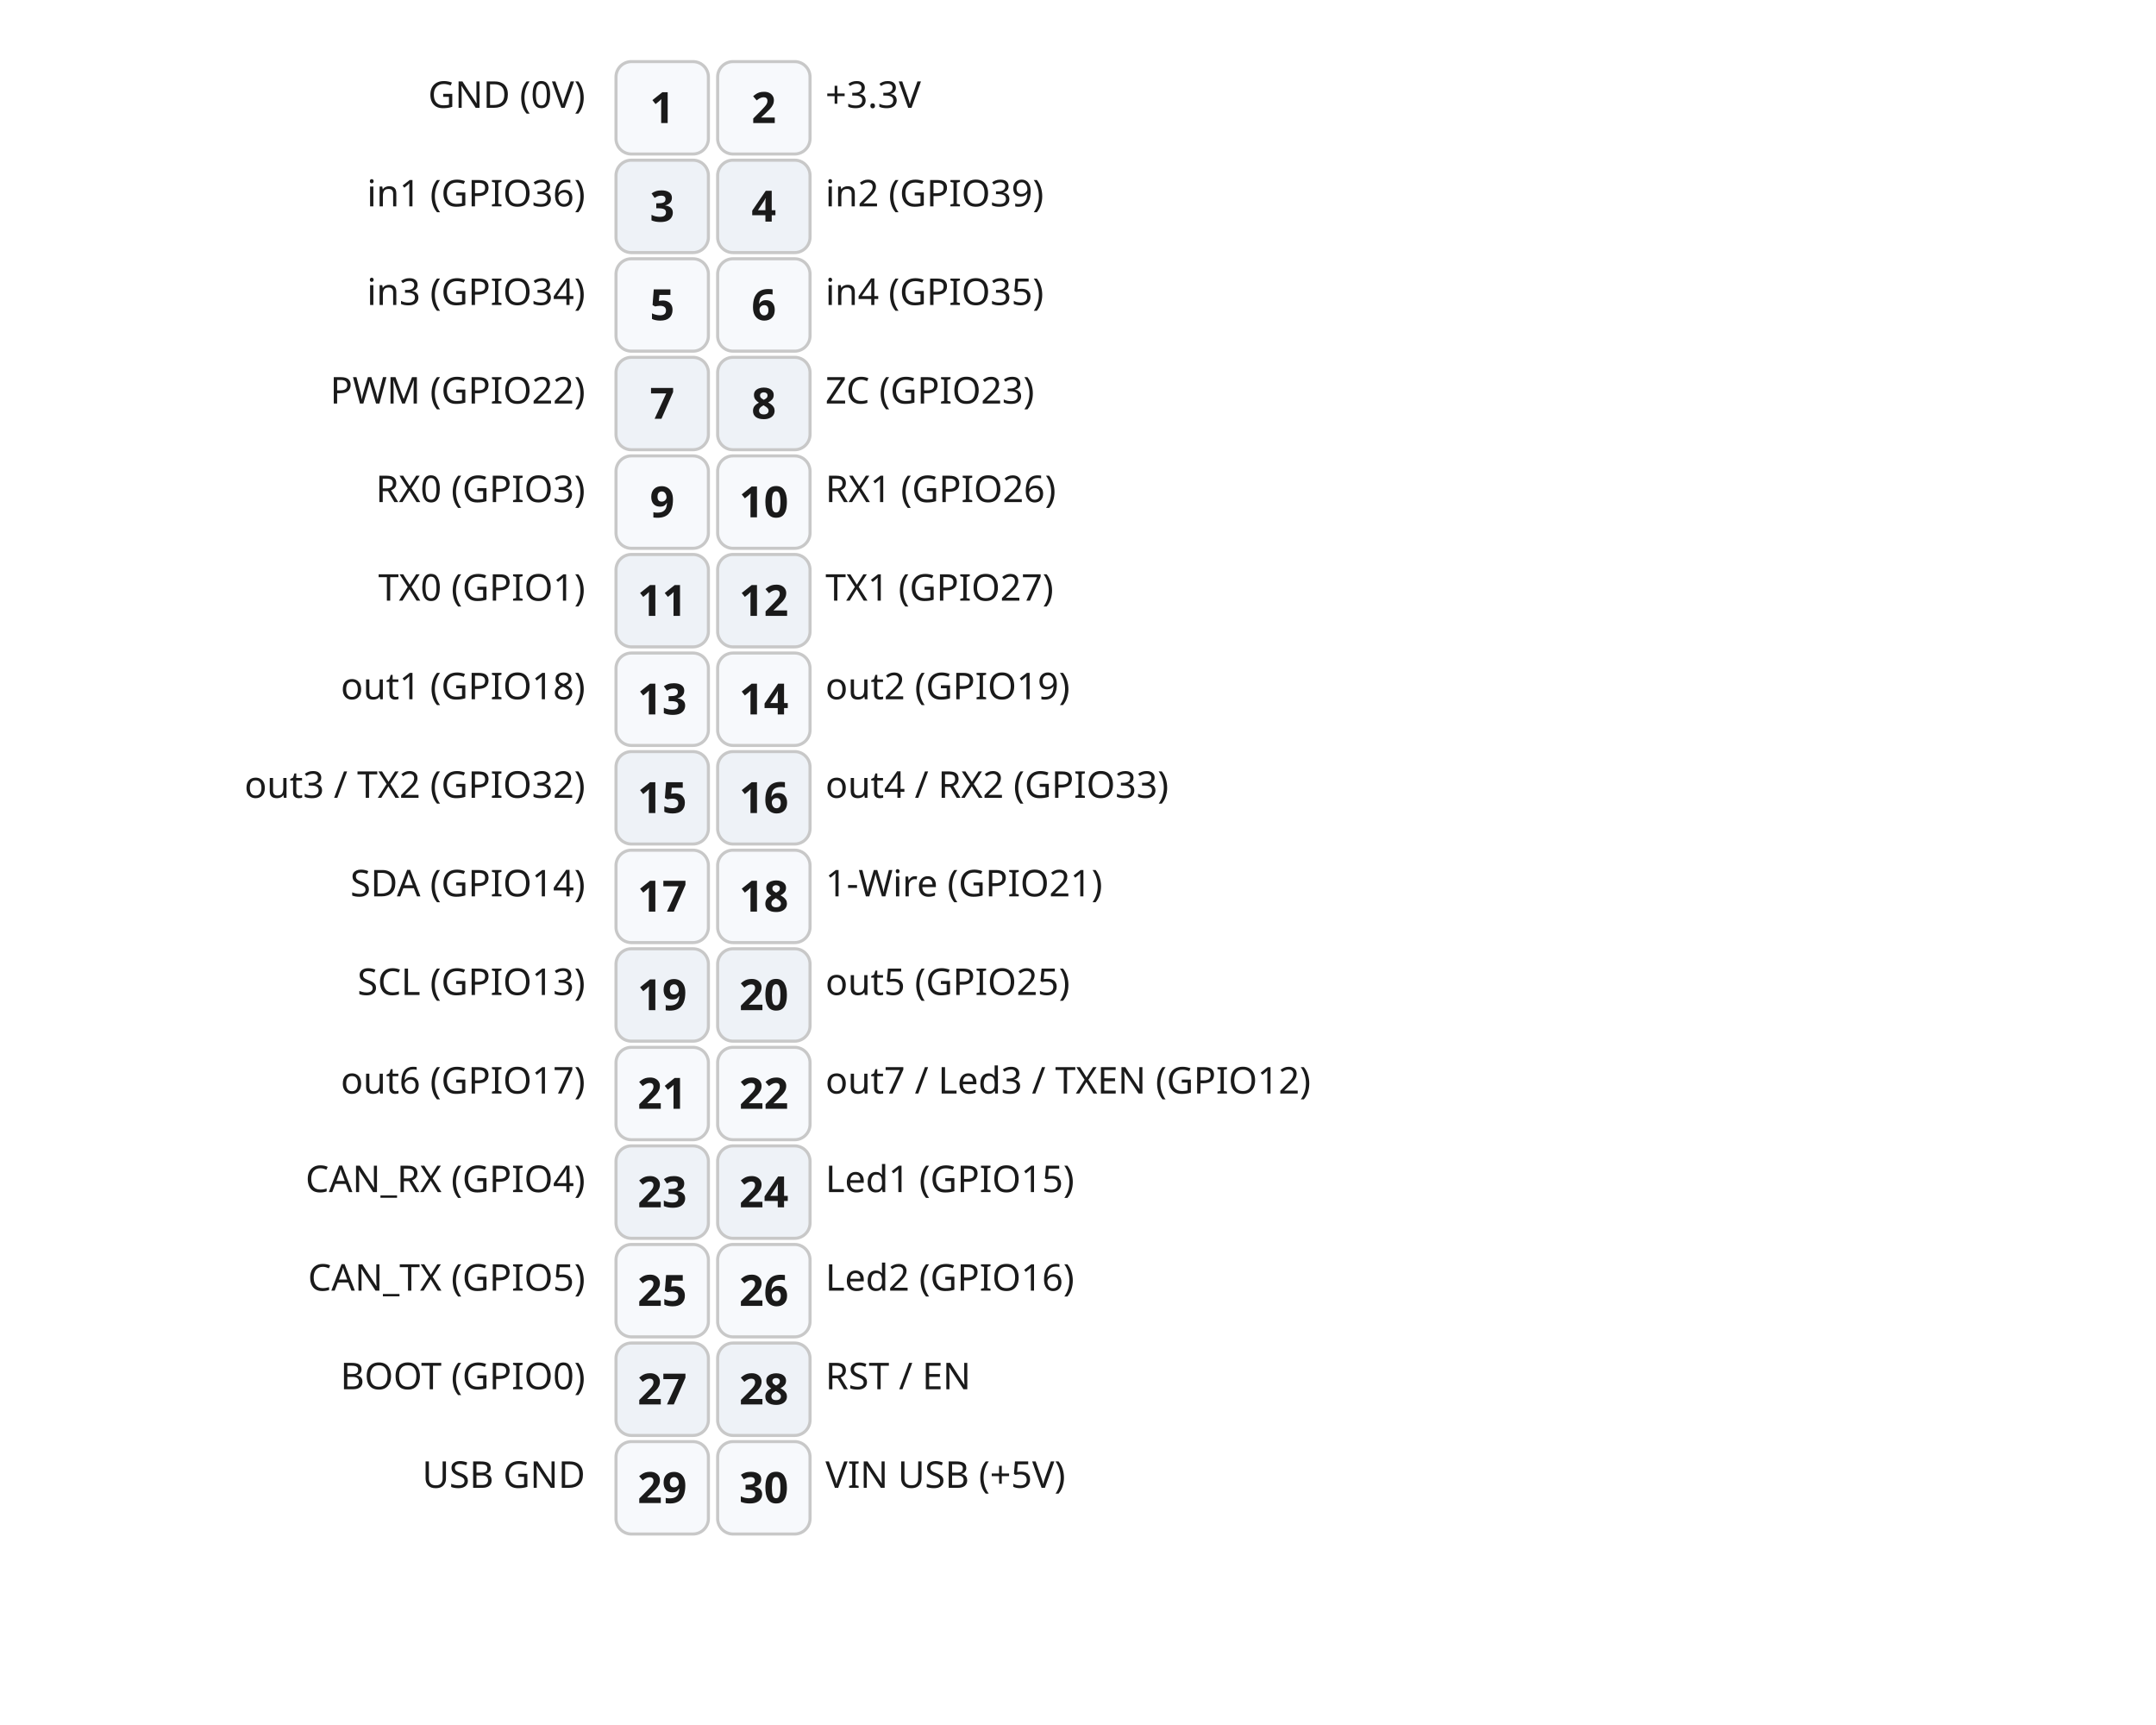
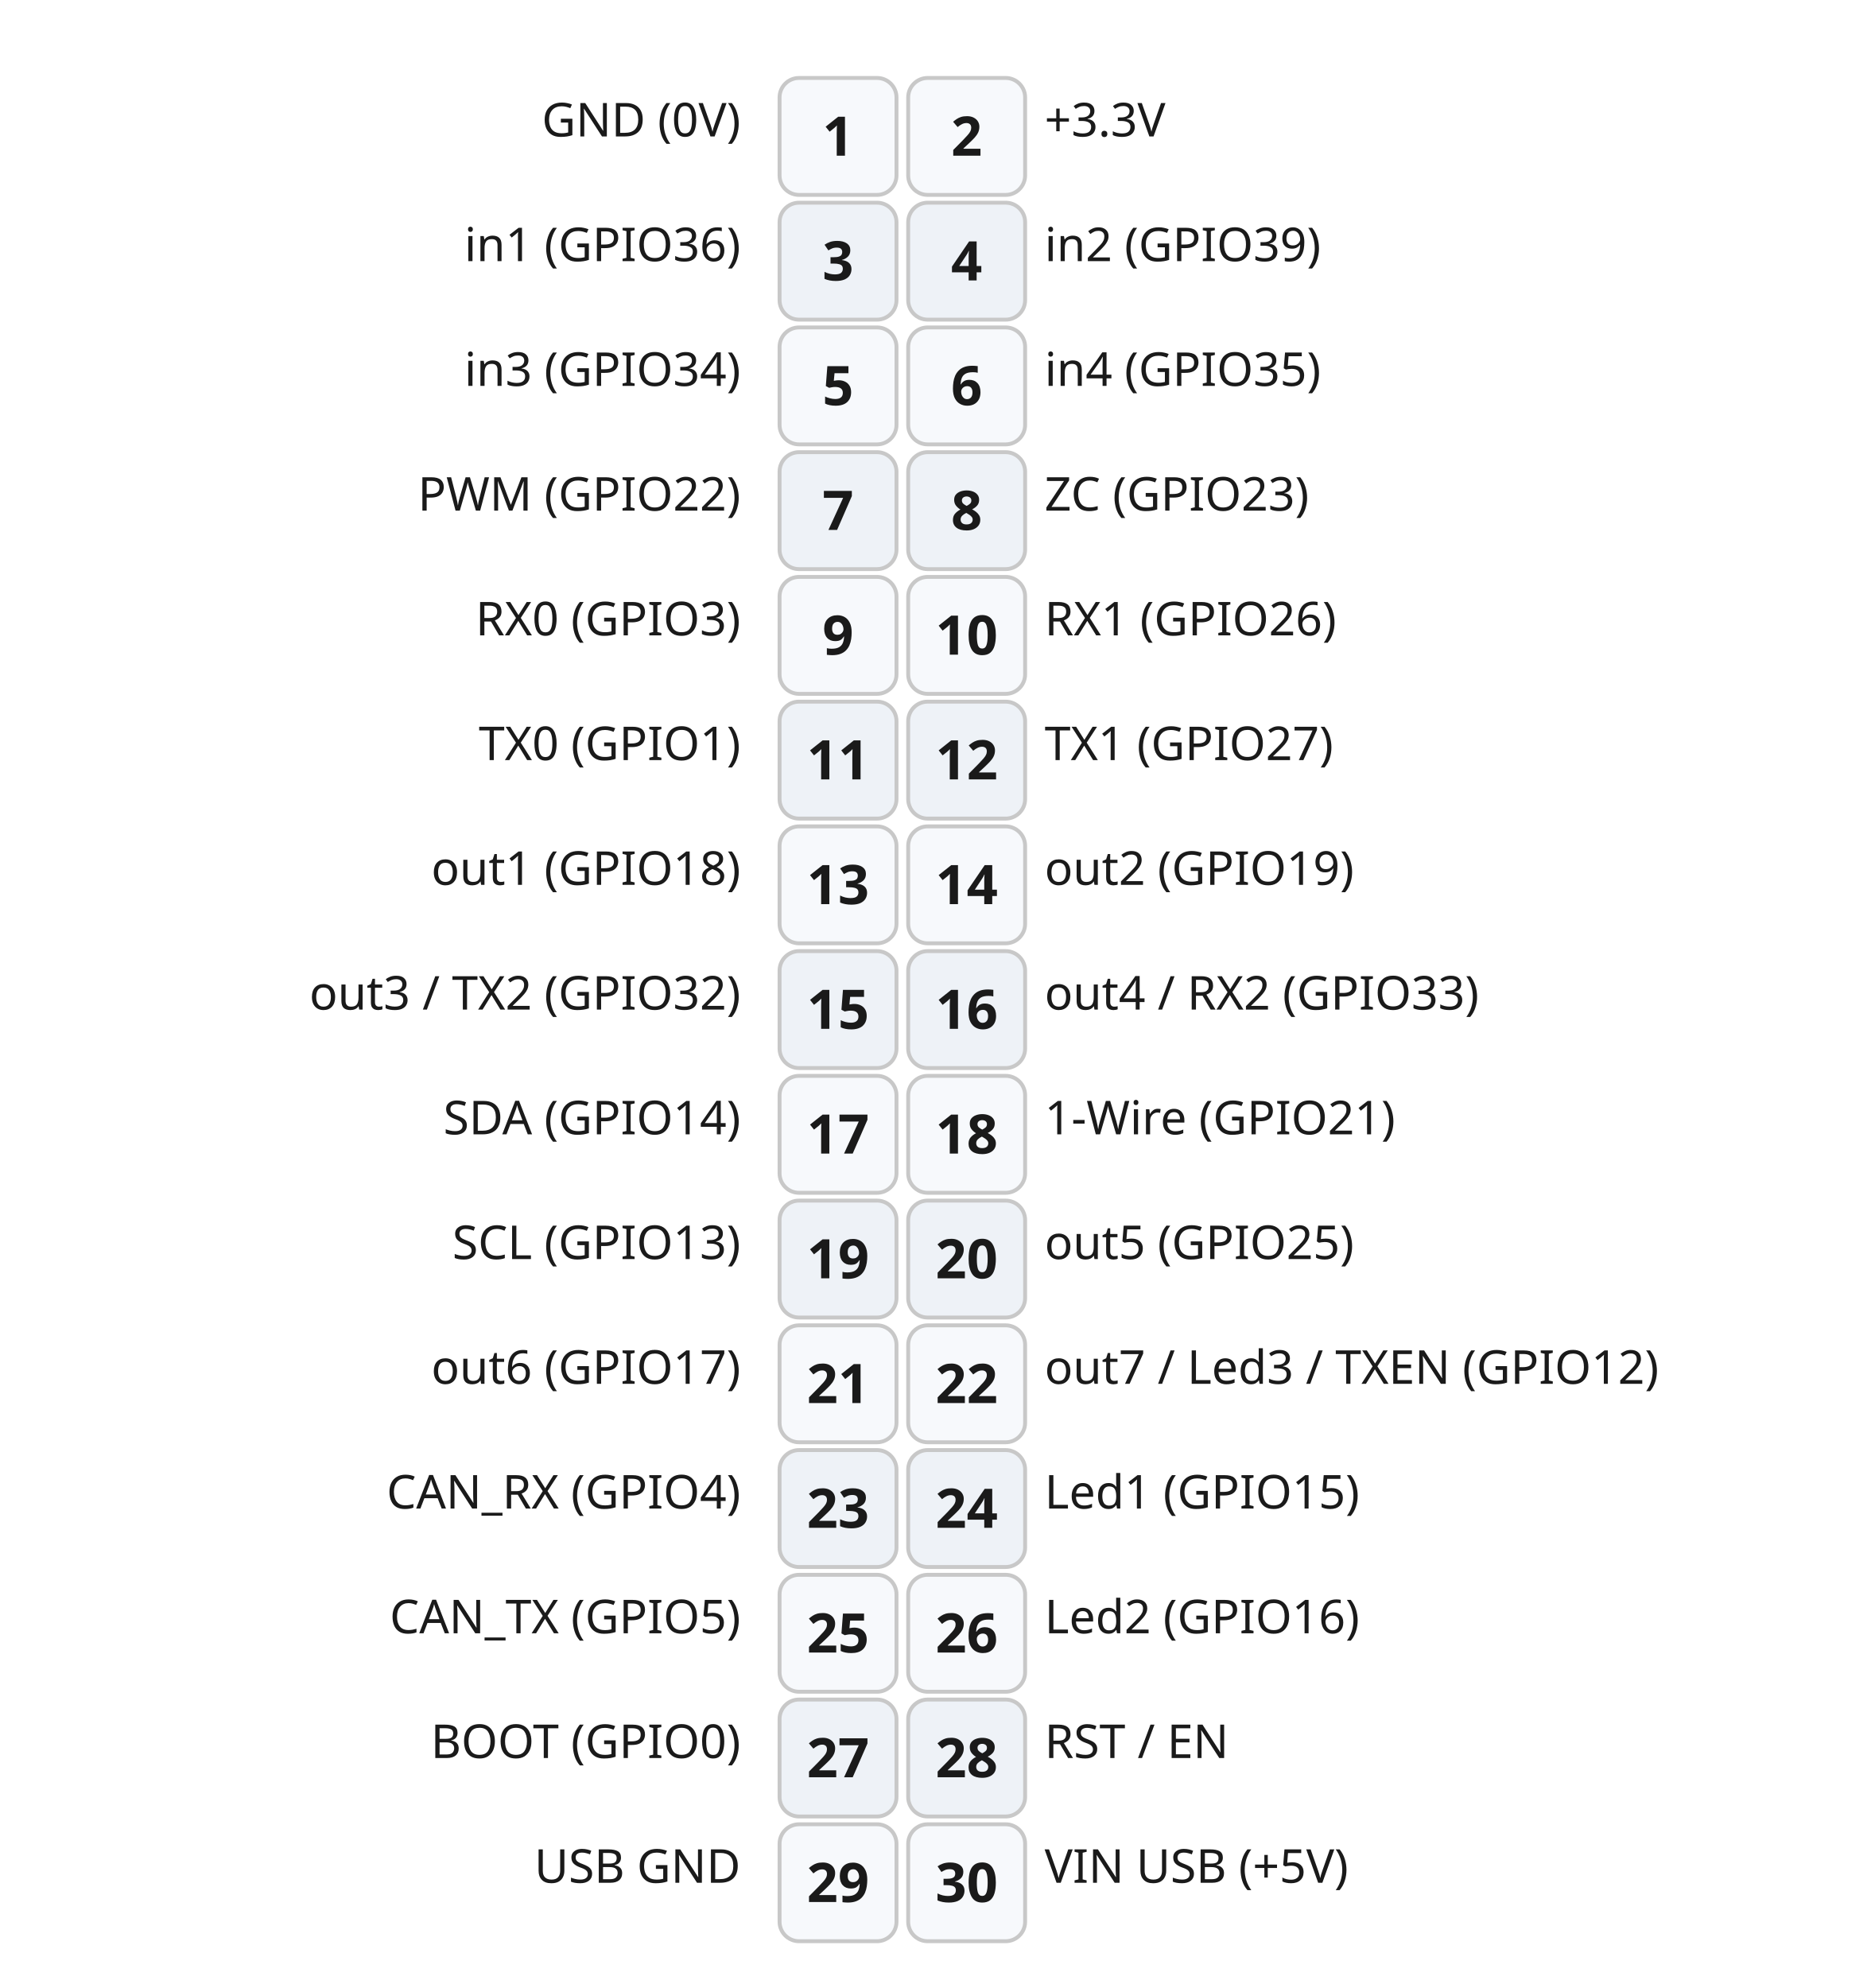
- <svg xmlns="http://www.w3.org/2000/svg" width="700" height="560">
+ <svg xmlns="http://www.w3.org/2000/svg" width="480" height="510">
  <style>
    .pinA { fill:#f7f9fc; stroke:#c8c8c8; rx:5; }
    .pinB { fill:#eef2f7; stroke:#c8c8c8; rx:5; }
    .num  { font:600 14px sans-serif; fill:#1a1a1a; dominant-baseline:middle; text-anchor:middle; }
    .lbl  { font:12px sans-serif; fill:#1a1a1a; }
  </style>
  <rect x="200" y="20" width="30" height="30" class="pinA" />
  <text x="215" y="35" class="num">1</text>
  <text x="190" y="35" text-anchor="end" class="lbl">GND (0V)</text>
  <rect x="233" y="20" width="30" height="30" class="pinA" />
  <text x="248" y="35" class="num">2</text>
  <text x="268" y="35" class="lbl">+3.3V</text>
  <rect x="200" y="52" width="30" height="30" class="pinB" />
  <text x="215" y="67" class="num">3</text>
  <text x="190" y="67" text-anchor="end" class="lbl">in1 (GPIO36)</text>
  <rect x="233" y="52" width="30" height="30" class="pinB" />
  <text x="248" y="67" class="num">4</text>
  <text x="268" y="67" class="lbl">in2 (GPIO39)</text>
  <rect x="200" y="84" width="30" height="30" class="pinA" />
  <text x="215" y="99" class="num">5</text>
  <text x="190" y="99" text-anchor="end" class="lbl">in3 (GPIO34)</text>
  <rect x="233" y="84" width="30" height="30" class="pinA" />
  <text x="248" y="99" class="num">6</text>
  <text x="268" y="99" class="lbl">in4 (GPIO35)</text>
  <rect x="200" y="116" width="30" height="30" class="pinB" />
  <text x="215" y="131" class="num">7</text>
  <text x="190" y="131" text-anchor="end" class="lbl">PWM (GPIO22)</text>
  <rect x="233" y="116" width="30" height="30" class="pinB" />
  <text x="248" y="131" class="num">8</text>
  <text x="268" y="131" class="lbl">ZC (GPIO23)</text>
  <rect x="200" y="148" width="30" height="30" class="pinA" />
  <text x="215" y="163" class="num">9</text>
  <text x="190" y="163" text-anchor="end" class="lbl">RX0 (GPIO3)</text>
  <rect x="233" y="148" width="30" height="30" class="pinA" />
  <text x="248" y="163" class="num">10</text>
  <text x="268" y="163" class="lbl">RX1 (GPIO26)</text>
  <rect x="200" y="180" width="30" height="30" class="pinB" />
  <text x="215" y="195" class="num">11</text>
  <text x="190" y="195" text-anchor="end" class="lbl">TX0 (GPIO1)</text>
  <rect x="233" y="180" width="30" height="30" class="pinB" />
  <text x="248" y="195" class="num">12</text>
  <text x="268" y="195" class="lbl">TX1 (GPIO27)</text>
  <rect x="200" y="212" width="30" height="30" class="pinA" />
  <text x="215" y="227" class="num">13</text>
  <text x="190" y="227" text-anchor="end" class="lbl">out1 (GPIO18)</text>
  <rect x="233" y="212" width="30" height="30" class="pinA" />
  <text x="248" y="227" class="num">14</text>
  <text x="268" y="227" class="lbl">out2 (GPIO19)</text>
  <rect x="200" y="244" width="30" height="30" class="pinB" />
  <text x="215" y="259" class="num">15</text>
  <text x="190" y="259" text-anchor="end" class="lbl">out3 / TX2 (GPIO32)</text>
  <rect x="233" y="244" width="30" height="30" class="pinB" />
  <text x="248" y="259" class="num">16</text>
  <text x="268" y="259" class="lbl">out4 / RX2 (GPIO33)</text>
  <rect x="200" y="276" width="30" height="30" class="pinA" />
  <text x="215" y="291" class="num">17</text>
  <text x="190" y="291" text-anchor="end" class="lbl">SDA (GPIO14)</text>
  <rect x="233" y="276" width="30" height="30" class="pinA" />
  <text x="248" y="291" class="num">18</text>
  <text x="268" y="291" class="lbl">1-Wire (GPIO21)</text>
  <rect x="200" y="308" width="30" height="30" class="pinB" />
  <text x="215" y="323" class="num">19</text>
  <text x="190" y="323" text-anchor="end" class="lbl">SCL (GPIO13)</text>
  <rect x="233" y="308" width="30" height="30" class="pinB" />
  <text x="248" y="323" class="num">20</text>
  <text x="268" y="323" class="lbl">out5 (GPIO25)</text>
  <rect x="200" y="340" width="30" height="30" class="pinA" />
  <text x="215" y="355" class="num">21</text>
  <text x="190" y="355" text-anchor="end" class="lbl">out6 (GPIO17)</text>
  <rect x="233" y="340" width="30" height="30" class="pinA" />
  <text x="248" y="355" class="num">22</text>
  <text x="268" y="355" class="lbl">out7 / Led3 / TXEN (GPIO12)</text>
  <rect x="200" y="372" width="30" height="30" class="pinB" />
  <text x="215" y="387" class="num">23</text>
  <text x="190" y="387" text-anchor="end" class="lbl">CAN_RX (GPIO4)</text>
  <rect x="233" y="372" width="30" height="30" class="pinB" />
  <text x="248" y="387" class="num">24</text>
  <text x="268" y="387" class="lbl">Led1 (GPIO15)</text>
  <rect x="200" y="404" width="30" height="30" class="pinA" />
  <text x="215" y="419" class="num">25</text>
  <text x="190" y="419" text-anchor="end" class="lbl">CAN_TX (GPIO5)</text>
  <rect x="233" y="404" width="30" height="30" class="pinA" />
  <text x="248" y="419" class="num">26</text>
  <text x="268" y="419" class="lbl">Led2 (GPIO16)</text>
  <rect x="200" y="436" width="30" height="30" class="pinB" />
  <text x="215" y="451" class="num">27</text>
  <text x="190" y="451" text-anchor="end" class="lbl">BOOT (GPIO0)</text>
  <rect x="233" y="436" width="30" height="30" class="pinB" />
  <text x="248" y="451" class="num">28</text>
  <text x="268" y="451" class="lbl">RST / EN</text>
  <rect x="200" y="468" width="30" height="30" class="pinA" />
  <text x="215" y="483" class="num">29</text>
  <text x="190" y="483" text-anchor="end" class="lbl">USB GND</text>
  <rect x="233" y="468" width="30" height="30" class="pinA" />
  <text x="248" y="483" class="num">30</text>
  <text x="268" y="483" class="lbl">VIN USB (+5V)</text>
</svg>
